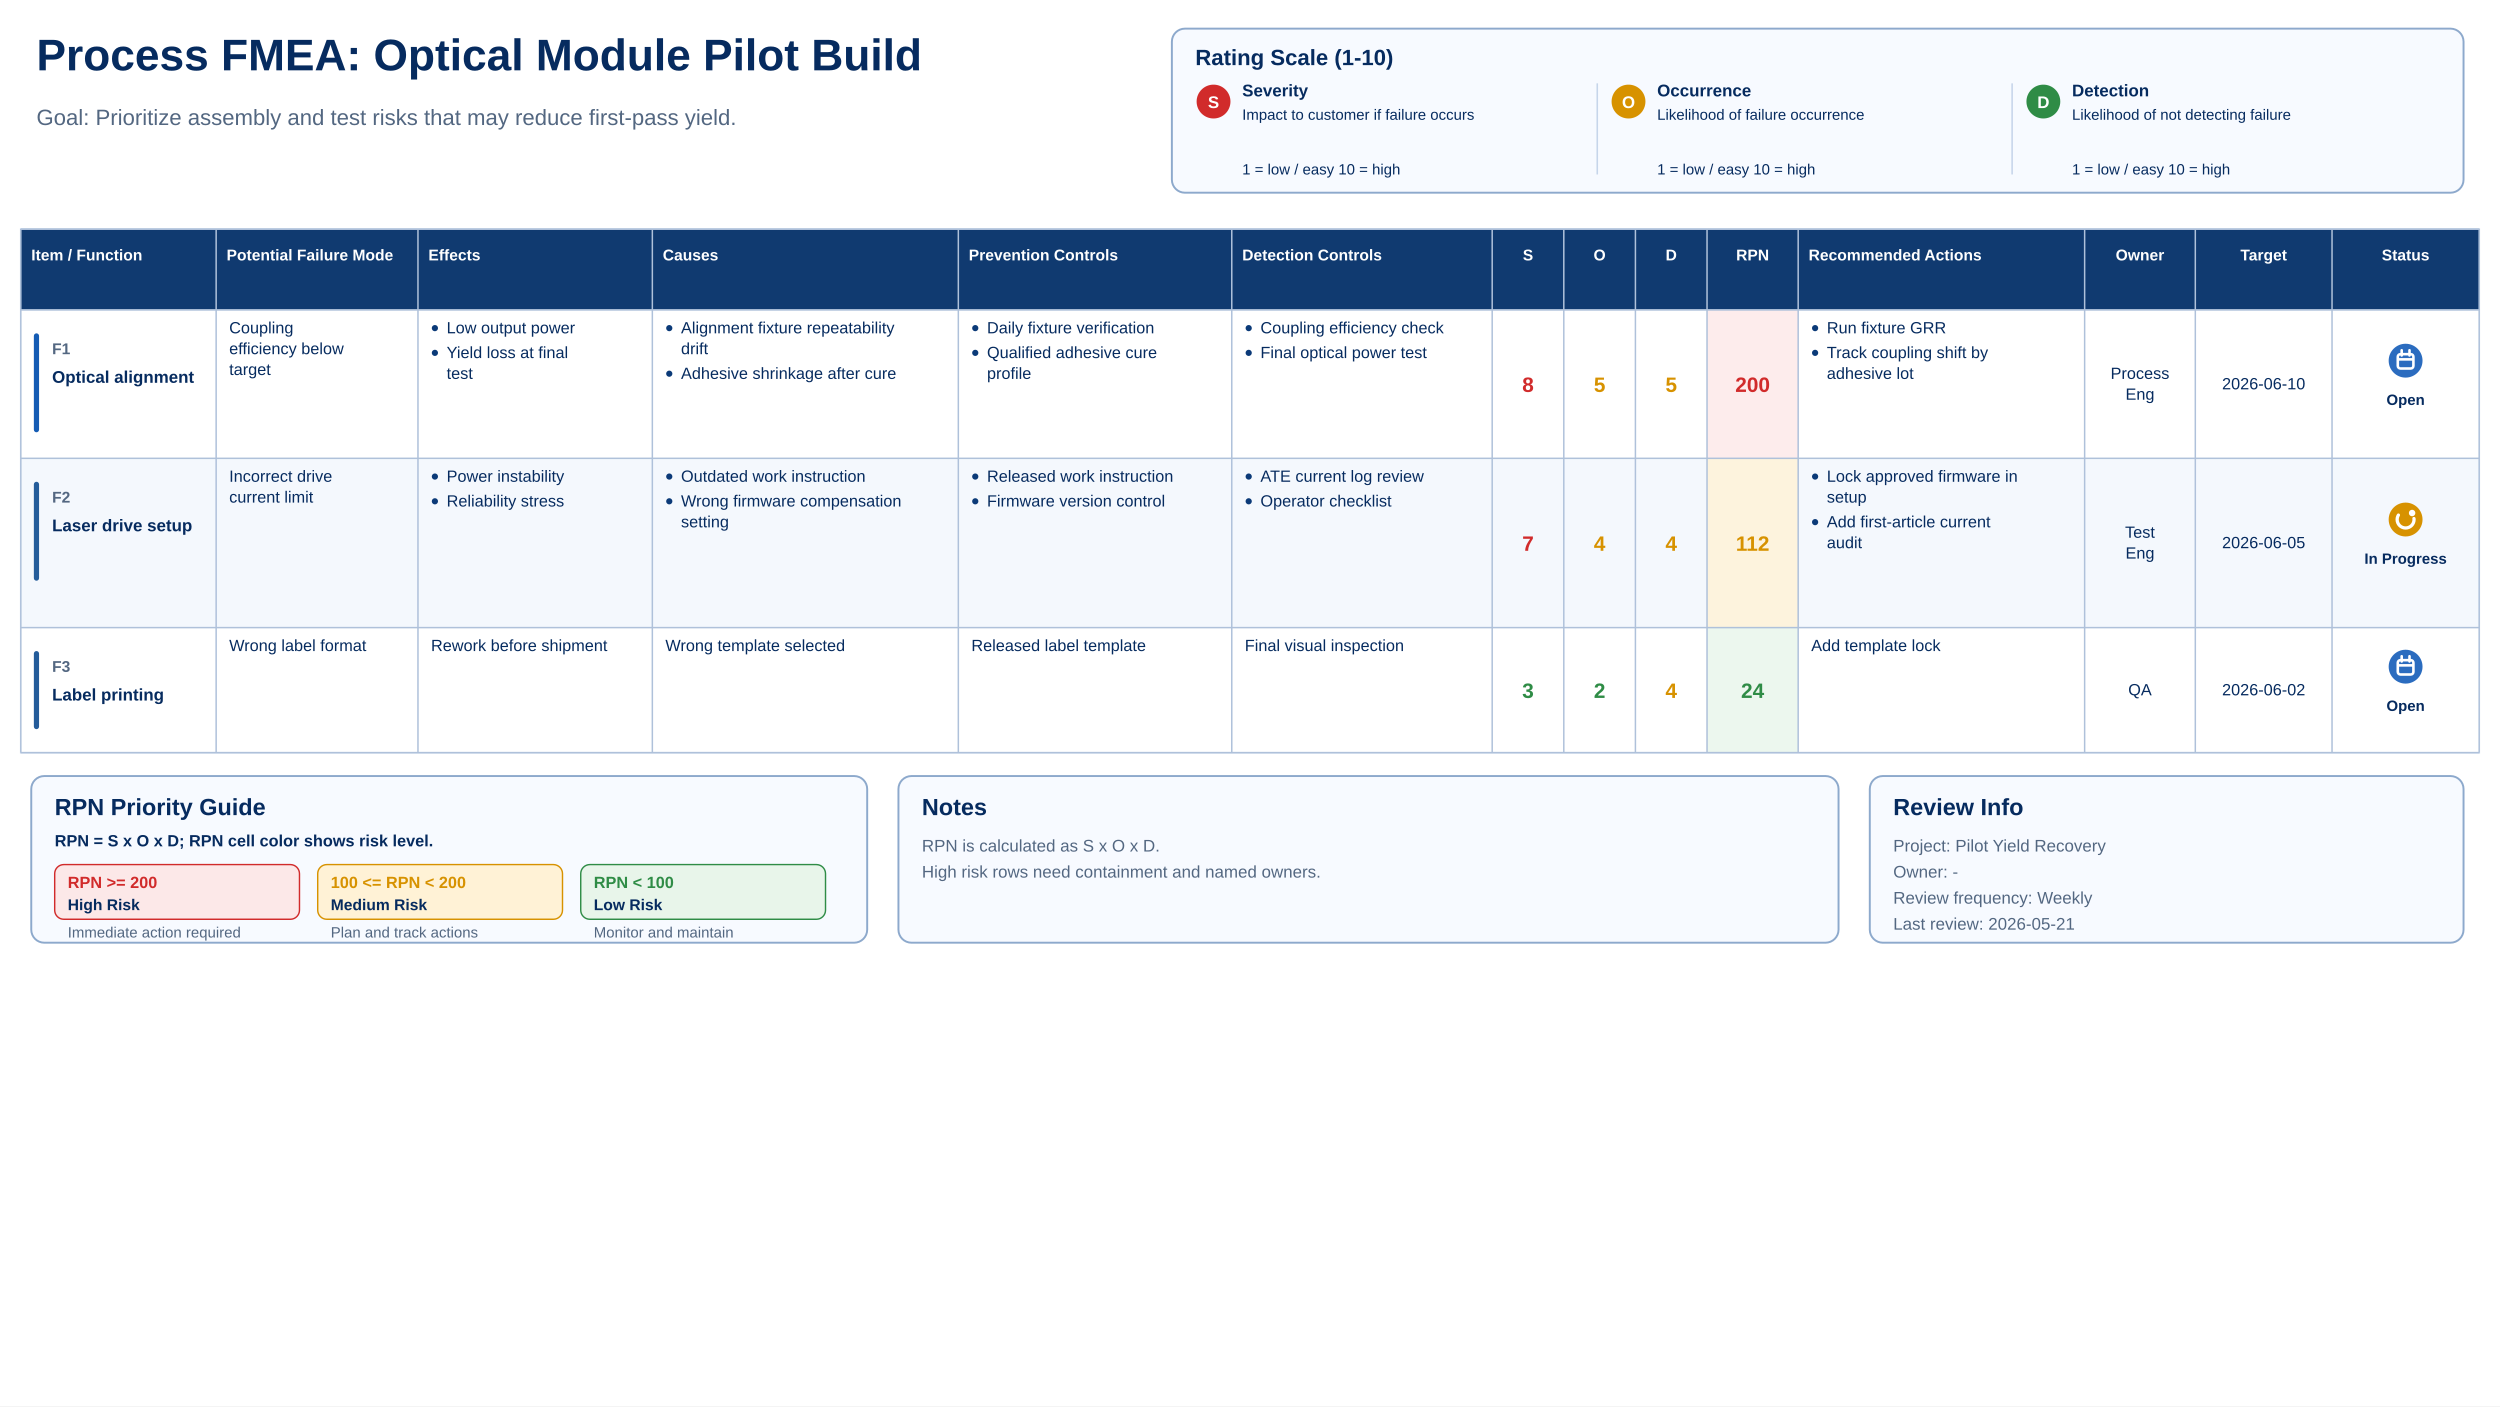
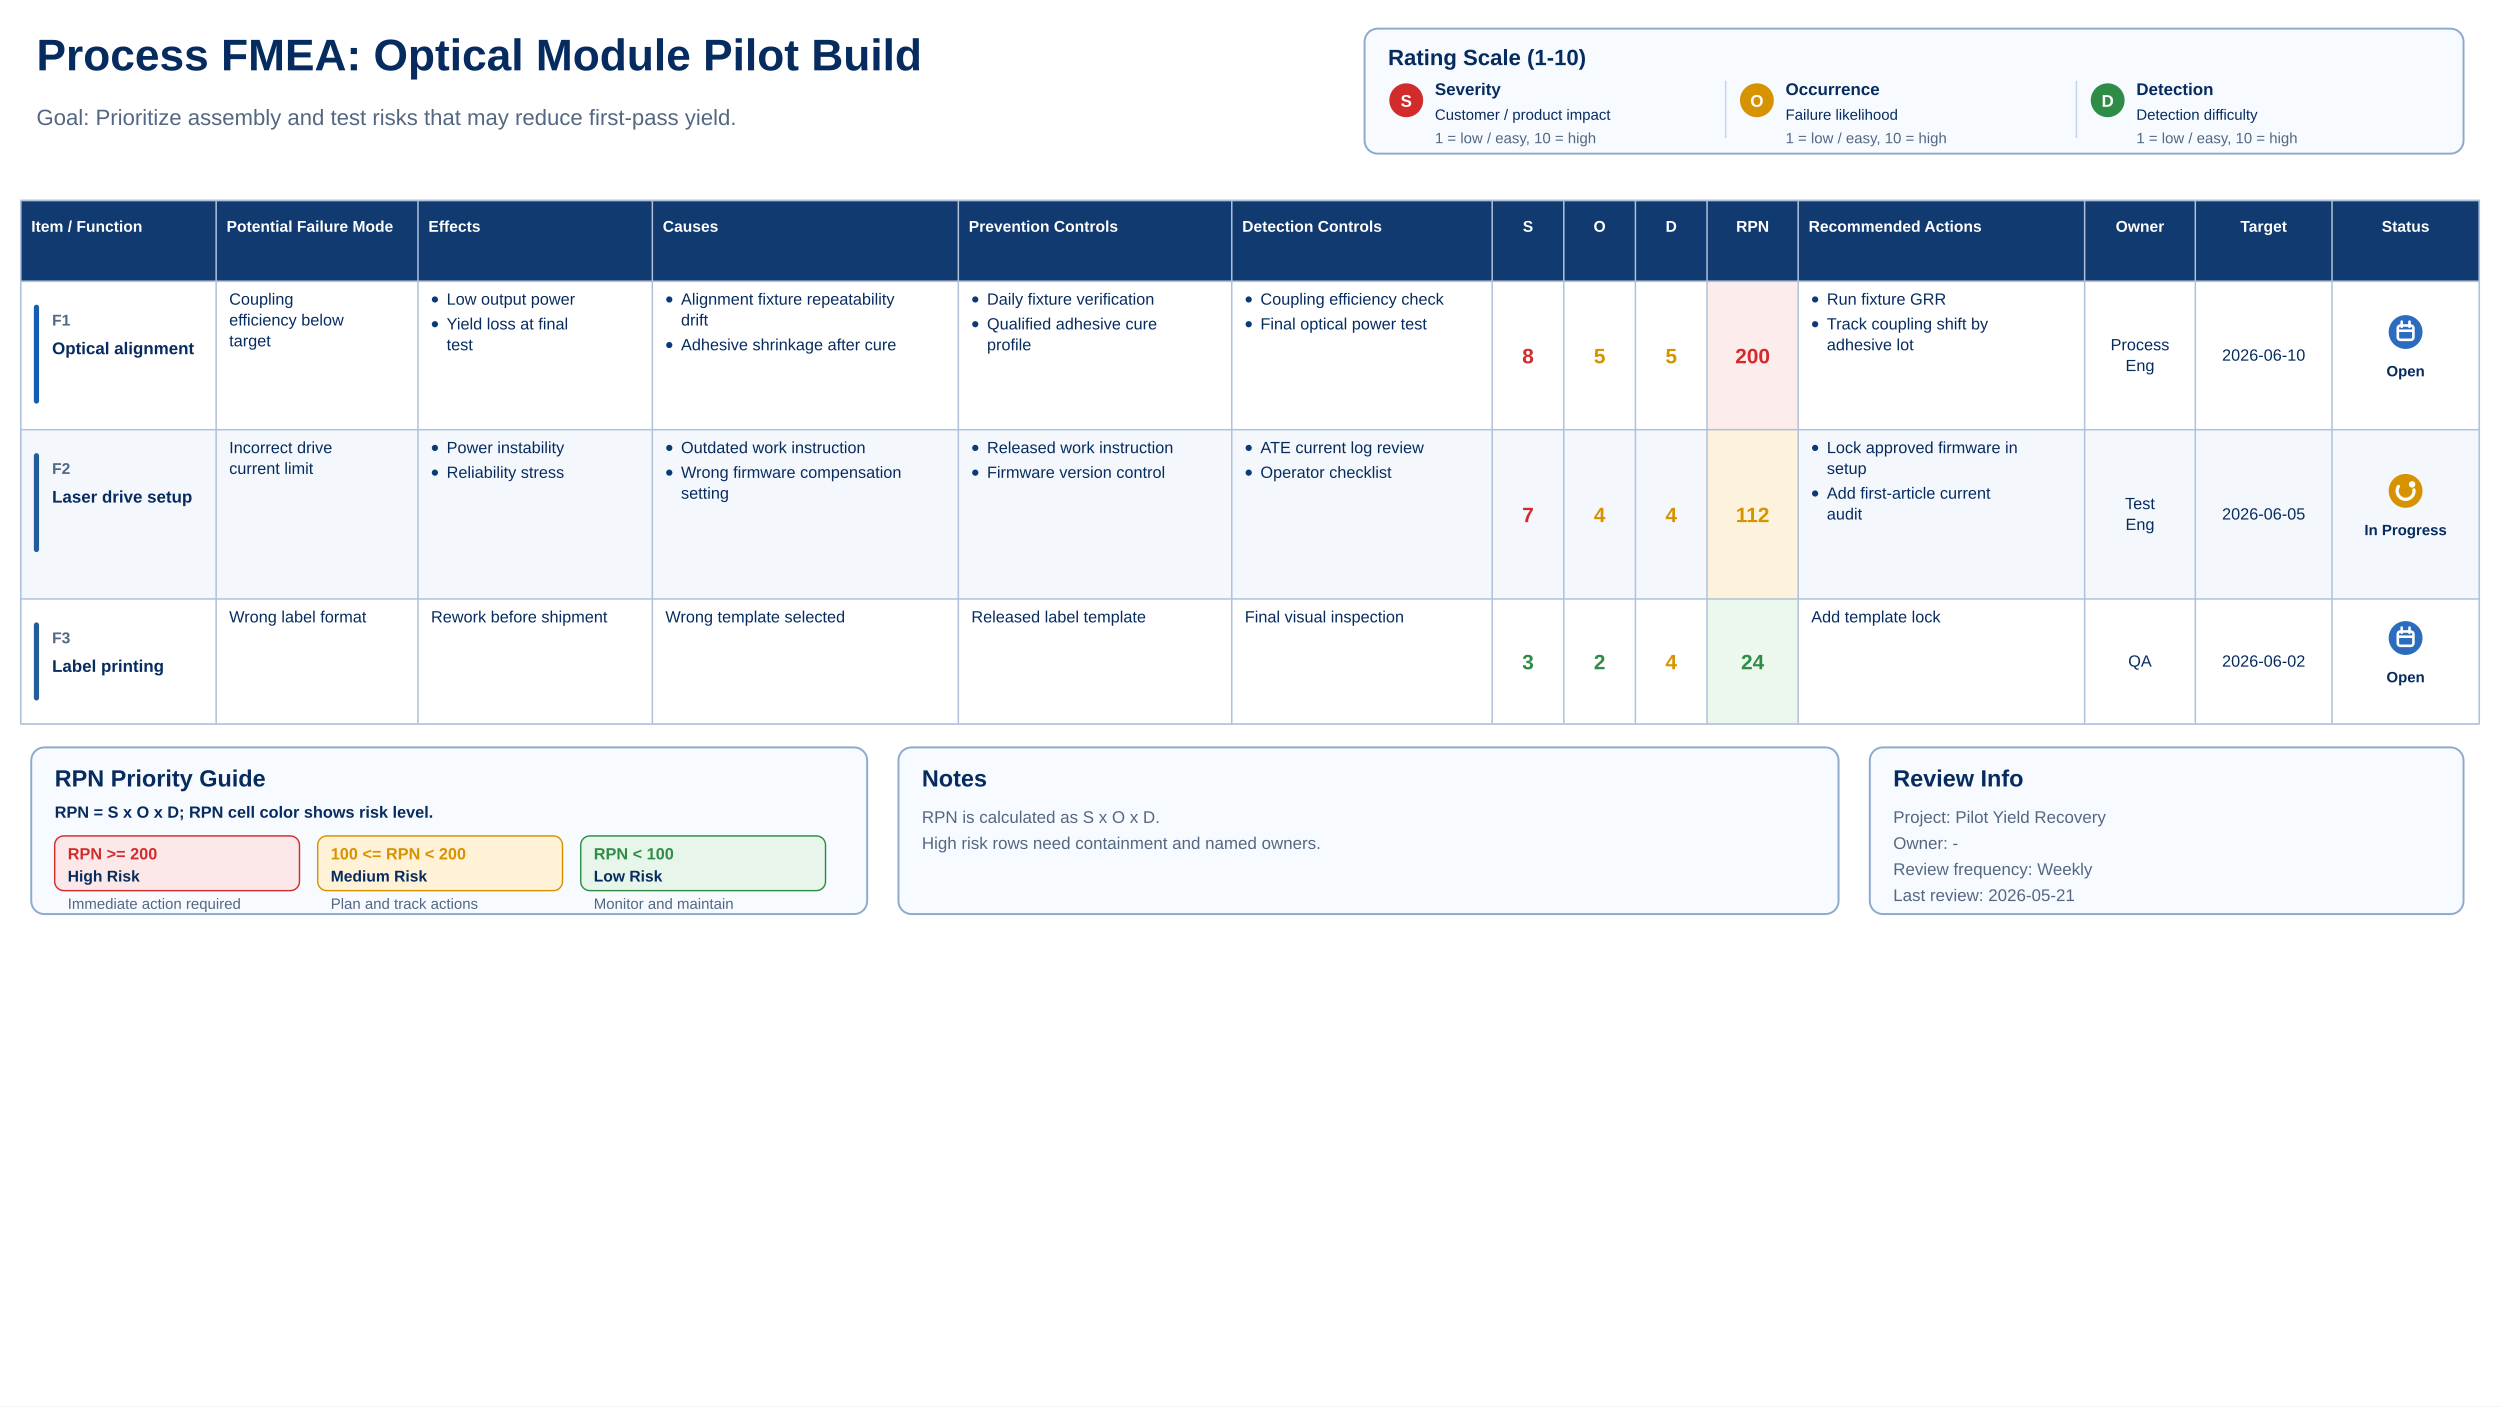
<svg xmlns="http://www.w3.org/2000/svg" width="1920" height="1080" viewBox="0 0 1920 1080" role="img" aria-label="FMEA table diagram">
  <rect width="1920" height="1080" fill="#FFFFFF" />
  <g id="fmea-table" font-family="Arial" fill="#062B5F">
    <text x="28" y="54" font-size="34" font-weight="700">Process FMEA: Optical Module Pilot Build</text>
    <text x="28" y="96" font-size="17" fill="#536781">Goal: Prioritize assembly and test risks that may reduce first-pass yield.</text>
    <g id="fmea-rating-scale" class="fmea-panel">
-       <rect x="900" y="22" width="992" height="126" rx="10" fill="#F7FAFF" stroke="#8DA9CC" stroke-width="1.5" />
-       <text x="918" y="50" font-size="17" font-weight="700">Rating Scale (1-10)</text>
-       <circle cx="932.0" cy="78" r="13" fill="#D12B2B" />
-       <text x="932.0" y="83" font-size="13" font-weight="700" text-anchor="middle" fill="#FFFFFF">S</text>
-       <text x="954.0" y="74" font-size="13" font-weight="700">Severity</text>
-       <text x="954.0" y="92.0" font-size="11.5" font-weight="400" fill="#062B5F" text-anchor="start">Impact to customer if failure occurs</text>
-       <text x="954.0" y="134" font-size="11.5" fill="#062B5F">1 = low / easy    10 = high</text>
-       <line x1="1226.7" y1="64" x2="1226.7" y2="134" stroke="#C6D5EA" stroke-width="1.2" />
-       <circle cx="1250.7" cy="78" r="13" fill="#D79200" />
-       <text x="1250.7" y="83" font-size="13" font-weight="700" text-anchor="middle" fill="#FFFFFF">O</text>
-       <text x="1272.7" y="74" font-size="13" font-weight="700">Occurrence</text>
-       <text x="1272.7" y="92.0" font-size="11.5" font-weight="400" fill="#062B5F" text-anchor="start">Likelihood of failure occurrence</text>
-       <text x="1272.7" y="134" font-size="11.5" fill="#062B5F">1 = low / easy    10 = high</text>
-       <line x1="1545.3" y1="64" x2="1545.3" y2="134" stroke="#C6D5EA" stroke-width="1.2" />
-       <circle cx="1569.3" cy="78" r="13" fill="#2F8C46" />
-       <text x="1569.3" y="83" font-size="13" font-weight="700" text-anchor="middle" fill="#FFFFFF">D</text>
-       <text x="1591.3" y="74" font-size="13" font-weight="700">Detection</text>
-       <text x="1591.3" y="92.0" font-size="11.5" font-weight="400" fill="#062B5F" text-anchor="start">Likelihood of not detecting failure</text>
-       <text x="1591.3" y="134" font-size="11.5" fill="#062B5F">1 = low / easy    10 = high</text>
+       <rect x="1048" y="22" width="844" height="96" rx="10" fill="#F7FAFF" stroke="#8DA9CC" stroke-width="1.5" />
+       <text x="1066" y="50" font-size="17" font-weight="700">Rating Scale (1-10)</text>
+       <circle cx="1080.0" cy="77" r="13" fill="#D12B2B" />
+       <text x="1080.0" y="82" font-size="13" font-weight="700" text-anchor="middle" fill="#FFFFFF">S</text>
+       <text x="1102.0" y="73" font-size="13" font-weight="700">Severity</text>
+       <text x="1102.0" y="92" font-size="11.5" fill="#062B5F">Customer / product impact</text>
+       <text x="1102.0" y="110" font-size="11.5" fill="#536781">1 = low / easy, 10 = high</text>
+       <line x1="1325.3" y1="62" x2="1325.3" y2="106" stroke="#C6D5EA" stroke-width="1.2" />
+       <circle cx="1349.3" cy="77" r="13" fill="#D79200" />
+       <text x="1349.3" y="82" font-size="13" font-weight="700" text-anchor="middle" fill="#FFFFFF">O</text>
+       <text x="1371.3" y="73" font-size="13" font-weight="700">Occurrence</text>
+       <text x="1371.3" y="92" font-size="11.5" fill="#062B5F">Failure likelihood</text>
+       <text x="1371.3" y="110" font-size="11.5" fill="#536781">1 = low / easy, 10 = high</text>
+       <line x1="1594.7" y1="62" x2="1594.7" y2="106" stroke="#C6D5EA" stroke-width="1.2" />
+       <circle cx="1618.7" cy="77" r="13" fill="#2F8C46" />
+       <text x="1618.7" y="82" font-size="13" font-weight="700" text-anchor="middle" fill="#FFFFFF">D</text>
+       <text x="1640.7" y="73" font-size="13" font-weight="700">Detection</text>
+       <text x="1640.7" y="92" font-size="11.5" fill="#062B5F">Detection difficulty</text>
+       <text x="1640.7" y="110" font-size="11.5" fill="#536781">1 = low / easy, 10 = high</text>
    </g>
    <g id="fmea-main-table" class="fmea-main-table">
-       <rect x="16" y="176" width="1888" height="402" fill="#FFFFFF" stroke="#C6D5EA" stroke-width="1.4" />
-       <rect x="16" y="176" width="1888" height="62" fill="#103A70" />
-       <text x="24.0" y="200.0" font-size="12" font-weight="700" fill="#FFFFFF" text-anchor="start">Item / Function</text>
-       <text x="174.0" y="200.0" font-size="12" font-weight="700" fill="#FFFFFF" text-anchor="start">Potential Failure Mode</text>
-       <text x="329.0" y="200.0" font-size="12" font-weight="700" fill="#FFFFFF" text-anchor="start">Effects</text>
-       <text x="509.0" y="200.0" font-size="12" font-weight="700" fill="#FFFFFF" text-anchor="start">Causes</text>
-       <text x="744.0" y="200.0" font-size="12" font-weight="700" fill="#FFFFFF" text-anchor="start">Prevention Controls</text>
-       <text x="954.0" y="200.0" font-size="12" font-weight="700" fill="#FFFFFF" text-anchor="start">Detection Controls</text>
-       <text x="1173.5" y="200.0" font-size="12" font-weight="700" fill="#FFFFFF" text-anchor="middle">S</text>
-       <text x="1228.5" y="200.0" font-size="12" font-weight="700" fill="#FFFFFF" text-anchor="middle">O</text>
-       <text x="1283.5" y="200.0" font-size="12" font-weight="700" fill="#FFFFFF" text-anchor="middle">D</text>
-       <text x="1346.0" y="200.0" font-size="12" font-weight="700" fill="#FFFFFF" text-anchor="middle">RPN</text>
-       <text x="1389.0" y="200.0" font-size="12" font-weight="700" fill="#FFFFFF" text-anchor="start">Recommended Actions</text>
-       <text x="1643.5" y="200.0" font-size="12" font-weight="700" fill="#FFFFFF" text-anchor="middle">Owner</text>
-       <text x="1738.5" y="200.0" font-size="12" font-weight="700" fill="#FFFFFF" text-anchor="middle">Target</text>
-       <text x="1847.5" y="200.0" font-size="12" font-weight="700" fill="#FFFFFF" text-anchor="middle">Status</text>
-       <rect x="16" y="238" width="1888" height="114" fill="#FFFFFF" />
-       <rect x="26" y="256" width="4" height="76" rx="2" fill="#155CB4" />
-       <text x="40" y="272" font-size="12" fill="#536781" font-weight="700">F1</text>
-       <text x="40" y="294" font-size="13" fill="#062B5F" font-weight="700">Optical alignment</text>
-       <text x="176.0" y="256.0" font-size="12.5" fill="#062B5F">Coupling</text>
-       <text x="176.0" y="272.0" font-size="12.5" fill="#062B5F">efficiency below</text>
-       <text x="176.0" y="288.0" font-size="12.5" fill="#062B5F">target</text>
-       <circle cx="334" cy="252" r="2.4" fill="#0B3A78" />
-       <text x="343.0" y="256.0" font-size="12.5" fill="#062B5F">Low output power</text>
-       <circle cx="334" cy="271" r="2.4" fill="#0B3A78" />
-       <text x="343.0" y="275.0" font-size="12.5" fill="#062B5F">Yield loss at final</text>
-       <text x="343.0" y="291.0" font-size="12.5" fill="#062B5F">test</text>
-       <circle cx="514" cy="252" r="2.4" fill="#0B3A78" />
-       <text x="523.0" y="256.0" font-size="12.5" fill="#062B5F">Alignment fixture repeatability</text>
-       <text x="523.0" y="272.0" font-size="12.5" fill="#062B5F">drift</text>
-       <circle cx="514" cy="287" r="2.4" fill="#0B3A78" />
-       <text x="523.0" y="291.0" font-size="12.5" fill="#062B5F">Adhesive shrinkage after cure</text>
-       <circle cx="749" cy="252" r="2.4" fill="#0B3A78" />
-       <text x="758.0" y="256.0" font-size="12.5" fill="#062B5F">Daily fixture verification</text>
-       <circle cx="749" cy="271" r="2.4" fill="#0B3A78" />
-       <text x="758.0" y="275.0" font-size="12.5" fill="#062B5F">Qualified adhesive cure</text>
-       <text x="758.0" y="291.0" font-size="12.5" fill="#062B5F">profile</text>
-       <circle cx="959" cy="252" r="2.4" fill="#0B3A78" />
-       <text x="968.0" y="256.0" font-size="12.5" fill="#062B5F">Coupling efficiency check</text>
-       <circle cx="959" cy="271" r="2.4" fill="#0B3A78" />
-       <text x="968.0" y="275.0" font-size="12.5" fill="#062B5F">Final optical power test</text>
-       <text class="fmea-score-cell" data-score="8" x="1173.5" y="301.0" font-size="16" font-weight="700" text-anchor="middle" fill="#D12B2B">8</text>
-       <text class="fmea-score-cell" data-score="5" x="1228.5" y="301.0" font-size="16" font-weight="700" text-anchor="middle" fill="#D79200">5</text>
-       <text class="fmea-score-cell" data-score="5" x="1283.5" y="301.0" font-size="16" font-weight="700" text-anchor="middle" fill="#D79200">5</text>
-       <rect class="fmea-risk-cell" data-risk-level="high" data-rpn="200" x="1311" y="238" width="70" height="114" fill="#FCE8E8" opacity="0.82" />
-       <text x="1346.0" y="301.0" font-size="16" font-weight="700" text-anchor="middle" fill="#D12B2B">200</text>
-       <circle cx="1394" cy="252" r="2.4" fill="#0B3A78" />
-       <text x="1403.0" y="256.0" font-size="12.5" fill="#062B5F">Run fixture GRR</text>
-       <circle cx="1394" cy="271" r="2.4" fill="#0B3A78" />
-       <text x="1403.0" y="275.0" font-size="12.5" fill="#062B5F">Track coupling shift by</text>
-       <text x="1403.0" y="291.0" font-size="12.5" fill="#062B5F">adhesive lot</text>
-       <text x="1643.5" y="291.0" font-size="12.5" font-weight="500" fill="#062B5F" text-anchor="middle">Process</text>
-       <text x="1643.5" y="307.0" font-size="12.5" font-weight="500" fill="#062B5F" text-anchor="middle">Eng</text>
-       <text x="1738.5" y="299.0" font-size="12.5" font-weight="500" fill="#062B5F" text-anchor="middle">2026-06-10</text>
+       <rect x="16" y="154" width="1888" height="402" fill="#FFFFFF" stroke="#C6D5EA" stroke-width="1.4" />
+       <rect x="16" y="154" width="1888" height="62" fill="#103A70" />
+       <text x="24.0" y="178.0" font-size="12" font-weight="700" fill="#FFFFFF" text-anchor="start">Item / Function</text>
+       <text x="174.0" y="178.0" font-size="12" font-weight="700" fill="#FFFFFF" text-anchor="start">Potential Failure Mode</text>
+       <text x="329.0" y="178.0" font-size="12" font-weight="700" fill="#FFFFFF" text-anchor="start">Effects</text>
+       <text x="509.0" y="178.0" font-size="12" font-weight="700" fill="#FFFFFF" text-anchor="start">Causes</text>
+       <text x="744.0" y="178.0" font-size="12" font-weight="700" fill="#FFFFFF" text-anchor="start">Prevention Controls</text>
+       <text x="954.0" y="178.0" font-size="12" font-weight="700" fill="#FFFFFF" text-anchor="start">Detection Controls</text>
+       <text x="1173.5" y="178.0" font-size="12" font-weight="700" fill="#FFFFFF" text-anchor="middle">S</text>
+       <text x="1228.5" y="178.0" font-size="12" font-weight="700" fill="#FFFFFF" text-anchor="middle">O</text>
+       <text x="1283.5" y="178.0" font-size="12" font-weight="700" fill="#FFFFFF" text-anchor="middle">D</text>
+       <text x="1346.0" y="178.0" font-size="12" font-weight="700" fill="#FFFFFF" text-anchor="middle">RPN</text>
+       <text x="1389.0" y="178.0" font-size="12" font-weight="700" fill="#FFFFFF" text-anchor="start">Recommended Actions</text>
+       <text x="1643.5" y="178.0" font-size="12" font-weight="700" fill="#FFFFFF" text-anchor="middle">Owner</text>
+       <text x="1738.5" y="178.0" font-size="12" font-weight="700" fill="#FFFFFF" text-anchor="middle">Target</text>
+       <text x="1847.5" y="178.0" font-size="12" font-weight="700" fill="#FFFFFF" text-anchor="middle">Status</text>
+       <rect x="16" y="216" width="1888" height="114" fill="#FFFFFF" />
+       <rect x="26" y="234" width="4" height="76" rx="2" fill="#155CB4" />
+       <text x="40" y="250" font-size="12" fill="#536781" font-weight="700">F1</text>
+       <text x="40" y="272" font-size="13" fill="#062B5F" font-weight="700">Optical alignment</text>
+       <text x="176.0" y="234.0" font-size="12.5" fill="#062B5F">Coupling</text>
+       <text x="176.0" y="250.0" font-size="12.5" fill="#062B5F">efficiency below</text>
+       <text x="176.0" y="266.0" font-size="12.5" fill="#062B5F">target</text>
+       <circle cx="334" cy="230" r="2.4" fill="#0B3A78" />
+       <text x="343.0" y="234.0" font-size="12.5" fill="#062B5F">Low output power</text>
+       <circle cx="334" cy="249" r="2.4" fill="#0B3A78" />
+       <text x="343.0" y="253.0" font-size="12.5" fill="#062B5F">Yield loss at final</text>
+       <text x="343.0" y="269.0" font-size="12.5" fill="#062B5F">test</text>
+       <circle cx="514" cy="230" r="2.4" fill="#0B3A78" />
+       <text x="523.0" y="234.0" font-size="12.5" fill="#062B5F">Alignment fixture repeatability</text>
+       <text x="523.0" y="250.0" font-size="12.5" fill="#062B5F">drift</text>
+       <circle cx="514" cy="265" r="2.4" fill="#0B3A78" />
+       <text x="523.0" y="269.0" font-size="12.5" fill="#062B5F">Adhesive shrinkage after cure</text>
+       <circle cx="749" cy="230" r="2.4" fill="#0B3A78" />
+       <text x="758.0" y="234.0" font-size="12.5" fill="#062B5F">Daily fixture verification</text>
+       <circle cx="749" cy="249" r="2.4" fill="#0B3A78" />
+       <text x="758.0" y="253.0" font-size="12.5" fill="#062B5F">Qualified adhesive cure</text>
+       <text x="758.0" y="269.0" font-size="12.5" fill="#062B5F">profile</text>
+       <circle cx="959" cy="230" r="2.4" fill="#0B3A78" />
+       <text x="968.0" y="234.0" font-size="12.5" fill="#062B5F">Coupling efficiency check</text>
+       <circle cx="959" cy="249" r="2.4" fill="#0B3A78" />
+       <text x="968.0" y="253.0" font-size="12.5" fill="#062B5F">Final optical power test</text>
+       <text class="fmea-score-cell" data-score="8" x="1173.5" y="279.0" font-size="16" font-weight="700" text-anchor="middle" fill="#D12B2B">8</text>
+       <text class="fmea-score-cell" data-score="5" x="1228.5" y="279.0" font-size="16" font-weight="700" text-anchor="middle" fill="#D79200">5</text>
+       <text class="fmea-score-cell" data-score="5" x="1283.5" y="279.0" font-size="16" font-weight="700" text-anchor="middle" fill="#D79200">5</text>
+       <rect class="fmea-risk-cell" data-risk-level="high" data-rpn="200" x="1311" y="216" width="70" height="114" fill="#FCE8E8" opacity="0.82" />
+       <text x="1346.0" y="279.0" font-size="16" font-weight="700" text-anchor="middle" fill="#D12B2B">200</text>
+       <circle cx="1394" cy="230" r="2.4" fill="#0B3A78" />
+       <text x="1403.0" y="234.0" font-size="12.5" fill="#062B5F">Run fixture GRR</text>
+       <circle cx="1394" cy="249" r="2.4" fill="#0B3A78" />
+       <text x="1403.0" y="253.0" font-size="12.5" fill="#062B5F">Track coupling shift by</text>
+       <text x="1403.0" y="269.0" font-size="12.5" fill="#062B5F">adhesive lot</text>
+       <text x="1643.5" y="269.0" font-size="12.5" font-weight="500" fill="#062B5F" text-anchor="middle">Process</text>
+       <text x="1643.5" y="285.0" font-size="12.5" font-weight="500" fill="#062B5F" text-anchor="middle">Eng</text>
+       <text x="1738.5" y="277.0" font-size="12.5" font-weight="500" fill="#062B5F" text-anchor="middle">2026-06-10</text>
      <g class="fmea-status-badge" data-status="Open">
-         <circle cx="1847.5" cy="277.0" r="13" fill="#2B6CBF" />
-         <rect x="1841.5" y="272.0" width="12" height="11" rx="2" fill="none" stroke="#FFFFFF" stroke-width="2" />
-         <line x1="1841.5" y1="276.0" x2="1853.5" y2="276.0" stroke="#FFFFFF" stroke-width="2" />
-         <line x1="1844.5" y1="269.0" x2="1844.5" y2="273.0" stroke="#FFFFFF" stroke-width="2" stroke-linecap="round" />
-         <line x1="1850.5" y1="269.0" x2="1850.5" y2="273.0" stroke="#FFFFFF" stroke-width="2" stroke-linecap="round" />
-         <text x="1847.5" y="311.0" font-size="11.5" font-weight="700" fill="#062B5F" text-anchor="middle">Open</text>
+         <circle cx="1847.5" cy="255.0" r="13" fill="#2B6CBF" />
+         <rect x="1841.5" y="250.0" width="12" height="11" rx="2" fill="none" stroke="#FFFFFF" stroke-width="2" />
+         <line x1="1841.5" y1="254.0" x2="1853.5" y2="254.0" stroke="#FFFFFF" stroke-width="2" />
+         <line x1="1844.5" y1="247.0" x2="1844.5" y2="251.0" stroke="#FFFFFF" stroke-width="2" stroke-linecap="round" />
+         <line x1="1850.5" y1="247.0" x2="1850.5" y2="251.0" stroke="#FFFFFF" stroke-width="2" stroke-linecap="round" />
+         <text x="1847.5" y="289.0" font-size="11.5" font-weight="700" fill="#062B5F" text-anchor="middle">Open</text>
      </g>
-       <rect x="16" y="352" width="1888" height="130" fill="#F4F8FD" />
-       <rect x="26" y="370" width="4" height="76" rx="2" fill="#245C9A" />
-       <text x="40" y="386" font-size="12" fill="#536781" font-weight="700">F2</text>
-       <text x="40" y="408" font-size="13" fill="#062B5F" font-weight="700">Laser drive setup</text>
-       <text x="176.0" y="370.0" font-size="12.5" fill="#062B5F">Incorrect drive</text>
-       <text x="176.0" y="386.0" font-size="12.5" fill="#062B5F">current limit</text>
-       <circle cx="334" cy="366" r="2.4" fill="#0B3A78" />
-       <text x="343.0" y="370.0" font-size="12.5" fill="#062B5F">Power instability</text>
-       <circle cx="334" cy="385" r="2.4" fill="#0B3A78" />
-       <text x="343.0" y="389.0" font-size="12.5" fill="#062B5F">Reliability stress</text>
-       <circle cx="514" cy="366" r="2.4" fill="#0B3A78" />
-       <text x="523.0" y="370.0" font-size="12.5" fill="#062B5F">Outdated work instruction</text>
-       <circle cx="514" cy="385" r="2.4" fill="#0B3A78" />
-       <text x="523.0" y="389.0" font-size="12.5" fill="#062B5F">Wrong firmware compensation</text>
-       <text x="523.0" y="405.0" font-size="12.5" fill="#062B5F">setting</text>
-       <circle cx="749" cy="366" r="2.4" fill="#0B3A78" />
-       <text x="758.0" y="370.0" font-size="12.5" fill="#062B5F">Released work instruction</text>
-       <circle cx="749" cy="385" r="2.4" fill="#0B3A78" />
-       <text x="758.0" y="389.0" font-size="12.5" fill="#062B5F">Firmware version control</text>
-       <circle cx="959" cy="366" r="2.4" fill="#0B3A78" />
-       <text x="968.0" y="370.0" font-size="12.5" fill="#062B5F">ATE current log review</text>
-       <circle cx="959" cy="385" r="2.4" fill="#0B3A78" />
-       <text x="968.0" y="389.0" font-size="12.5" fill="#062B5F">Operator checklist</text>
-       <text class="fmea-score-cell" data-score="7" x="1173.5" y="423.0" font-size="16" font-weight="700" text-anchor="middle" fill="#D12B2B">7</text>
-       <text class="fmea-score-cell" data-score="4" x="1228.5" y="423.0" font-size="16" font-weight="700" text-anchor="middle" fill="#D79200">4</text>
-       <text class="fmea-score-cell" data-score="4" x="1283.5" y="423.0" font-size="16" font-weight="700" text-anchor="middle" fill="#D79200">4</text>
-       <rect class="fmea-risk-cell" data-risk-level="medium" data-rpn="112" x="1311" y="352" width="70" height="130" fill="#FFF2D6" opacity="0.82" />
-       <text x="1346.0" y="423.0" font-size="16" font-weight="700" text-anchor="middle" fill="#D79200">112</text>
-       <circle cx="1394" cy="366" r="2.4" fill="#0B3A78" />
-       <text x="1403.0" y="370.0" font-size="12.5" fill="#062B5F">Lock approved firmware in</text>
-       <text x="1403.0" y="386.0" font-size="12.5" fill="#062B5F">setup</text>
-       <circle cx="1394" cy="401" r="2.4" fill="#0B3A78" />
-       <text x="1403.0" y="405.0" font-size="12.5" fill="#062B5F">Add first-article current</text>
-       <text x="1403.0" y="421.0" font-size="12.5" fill="#062B5F">audit</text>
-       <text x="1643.5" y="413.0" font-size="12.5" font-weight="500" fill="#062B5F" text-anchor="middle">Test</text>
-       <text x="1643.5" y="429.0" font-size="12.5" font-weight="500" fill="#062B5F" text-anchor="middle">Eng</text>
-       <text x="1738.5" y="421.0" font-size="12.5" font-weight="500" fill="#062B5F" text-anchor="middle">2026-06-05</text>
+       <rect x="16" y="330" width="1888" height="130" fill="#F4F8FD" />
+       <rect x="26" y="348" width="4" height="76" rx="2" fill="#245C9A" />
+       <text x="40" y="364" font-size="12" fill="#536781" font-weight="700">F2</text>
+       <text x="40" y="386" font-size="13" fill="#062B5F" font-weight="700">Laser drive setup</text>
+       <text x="176.0" y="348.0" font-size="12.5" fill="#062B5F">Incorrect drive</text>
+       <text x="176.0" y="364.0" font-size="12.5" fill="#062B5F">current limit</text>
+       <circle cx="334" cy="344" r="2.4" fill="#0B3A78" />
+       <text x="343.0" y="348.0" font-size="12.5" fill="#062B5F">Power instability</text>
+       <circle cx="334" cy="363" r="2.4" fill="#0B3A78" />
+       <text x="343.0" y="367.0" font-size="12.5" fill="#062B5F">Reliability stress</text>
+       <circle cx="514" cy="344" r="2.4" fill="#0B3A78" />
+       <text x="523.0" y="348.0" font-size="12.5" fill="#062B5F">Outdated work instruction</text>
+       <circle cx="514" cy="363" r="2.4" fill="#0B3A78" />
+       <text x="523.0" y="367.0" font-size="12.5" fill="#062B5F">Wrong firmware compensation</text>
+       <text x="523.0" y="383.0" font-size="12.5" fill="#062B5F">setting</text>
+       <circle cx="749" cy="344" r="2.4" fill="#0B3A78" />
+       <text x="758.0" y="348.0" font-size="12.5" fill="#062B5F">Released work instruction</text>
+       <circle cx="749" cy="363" r="2.4" fill="#0B3A78" />
+       <text x="758.0" y="367.0" font-size="12.5" fill="#062B5F">Firmware version control</text>
+       <circle cx="959" cy="344" r="2.4" fill="#0B3A78" />
+       <text x="968.0" y="348.0" font-size="12.5" fill="#062B5F">ATE current log review</text>
+       <circle cx="959" cy="363" r="2.4" fill="#0B3A78" />
+       <text x="968.0" y="367.0" font-size="12.5" fill="#062B5F">Operator checklist</text>
+       <text class="fmea-score-cell" data-score="7" x="1173.5" y="401.0" font-size="16" font-weight="700" text-anchor="middle" fill="#D12B2B">7</text>
+       <text class="fmea-score-cell" data-score="4" x="1228.5" y="401.0" font-size="16" font-weight="700" text-anchor="middle" fill="#D79200">4</text>
+       <text class="fmea-score-cell" data-score="4" x="1283.5" y="401.0" font-size="16" font-weight="700" text-anchor="middle" fill="#D79200">4</text>
+       <rect class="fmea-risk-cell" data-risk-level="medium" data-rpn="112" x="1311" y="330" width="70" height="130" fill="#FFF2D6" opacity="0.82" />
+       <text x="1346.0" y="401.0" font-size="16" font-weight="700" text-anchor="middle" fill="#D79200">112</text>
+       <circle cx="1394" cy="344" r="2.4" fill="#0B3A78" />
+       <text x="1403.0" y="348.0" font-size="12.5" fill="#062B5F">Lock approved firmware in</text>
+       <text x="1403.0" y="364.0" font-size="12.5" fill="#062B5F">setup</text>
+       <circle cx="1394" cy="379" r="2.4" fill="#0B3A78" />
+       <text x="1403.0" y="383.0" font-size="12.5" fill="#062B5F">Add first-article current</text>
+       <text x="1403.0" y="399.0" font-size="12.5" fill="#062B5F">audit</text>
+       <text x="1643.5" y="391.0" font-size="12.5" font-weight="500" fill="#062B5F" text-anchor="middle">Test</text>
+       <text x="1643.5" y="407.0" font-size="12.5" font-weight="500" fill="#062B5F" text-anchor="middle">Eng</text>
+       <text x="1738.5" y="399.0" font-size="12.5" font-weight="500" fill="#062B5F" text-anchor="middle">2026-06-05</text>
      <g class="fmea-status-badge" data-status="In Progress">
-         <circle cx="1847.5" cy="399.0" r="13" fill="#D79200" />
-         <circle cx="1847.5" cy="399.0" r="6.5" fill="none" stroke="#FFFFFF" stroke-width="2.5" stroke-dasharray="24 16" stroke-linecap="round" />
-         <circle cx="1852.5" cy="394.0" r="2.5" fill="#FFFFFF" />
-         <text x="1847.5" y="433.0" font-size="11.5" font-weight="700" fill="#062B5F" text-anchor="middle">In Progress</text>
+         <circle cx="1847.5" cy="377.0" r="13" fill="#D79200" />
+         <circle cx="1847.5" cy="377.0" r="6.5" fill="none" stroke="#FFFFFF" stroke-width="2.5" stroke-dasharray="24 16" stroke-linecap="round" />
+         <circle cx="1852.5" cy="372.0" r="2.5" fill="#FFFFFF" />
+         <text x="1847.5" y="411.0" font-size="11.5" font-weight="700" fill="#062B5F" text-anchor="middle">In Progress</text>
      </g>
-       <rect x="16" y="482" width="1888" height="96" fill="#FFFFFF" />
-       <rect x="26" y="500" width="4" height="60" rx="2" fill="#245C9A" />
-       <text x="40" y="516" font-size="12" fill="#536781" font-weight="700">F3</text>
-       <text x="40" y="538" font-size="13" fill="#062B5F" font-weight="700">Label printing</text>
-       <text x="176.0" y="500.0" font-size="12.5" fill="#062B5F">Wrong label format</text>
-       <text x="331.0" y="500.0" font-size="12.5" fill="#062B5F">Rework before shipment</text>
-       <text x="511.0" y="500.0" font-size="12.5" fill="#062B5F">Wrong template selected</text>
-       <text x="746.0" y="500.0" font-size="12.5" fill="#062B5F">Released label template</text>
-       <text x="956.0" y="500.0" font-size="12.5" fill="#062B5F">Final visual inspection</text>
-       <text class="fmea-score-cell" data-score="3" x="1173.5" y="536.0" font-size="16" font-weight="700" text-anchor="middle" fill="#2F8C46">3</text>
-       <text class="fmea-score-cell" data-score="2" x="1228.5" y="536.0" font-size="16" font-weight="700" text-anchor="middle" fill="#2F8C46">2</text>
-       <text class="fmea-score-cell" data-score="4" x="1283.5" y="536.0" font-size="16" font-weight="700" text-anchor="middle" fill="#D79200">4</text>
-       <rect class="fmea-risk-cell" data-risk-level="low" data-rpn="24" x="1311" y="482" width="70" height="96" fill="#E8F5EA" opacity="0.82" />
-       <text x="1346.0" y="536.0" font-size="16" font-weight="700" text-anchor="middle" fill="#2F8C46">24</text>
-       <text x="1391.0" y="500.0" font-size="12.5" fill="#062B5F">Add template lock</text>
-       <text x="1643.5" y="534.0" font-size="12.5" font-weight="500" fill="#062B5F" text-anchor="middle">QA</text>
-       <text x="1738.5" y="534.0" font-size="12.5" font-weight="500" fill="#062B5F" text-anchor="middle">2026-06-02</text>
+       <rect x="16" y="460" width="1888" height="96" fill="#FFFFFF" />
+       <rect x="26" y="478" width="4" height="60" rx="2" fill="#245C9A" />
+       <text x="40" y="494" font-size="12" fill="#536781" font-weight="700">F3</text>
+       <text x="40" y="516" font-size="13" fill="#062B5F" font-weight="700">Label printing</text>
+       <text x="176.0" y="478.0" font-size="12.5" fill="#062B5F">Wrong label format</text>
+       <text x="331.0" y="478.0" font-size="12.5" fill="#062B5F">Rework before shipment</text>
+       <text x="511.0" y="478.0" font-size="12.5" fill="#062B5F">Wrong template selected</text>
+       <text x="746.0" y="478.0" font-size="12.5" fill="#062B5F">Released label template</text>
+       <text x="956.0" y="478.0" font-size="12.5" fill="#062B5F">Final visual inspection</text>
+       <text class="fmea-score-cell" data-score="3" x="1173.5" y="514.0" font-size="16" font-weight="700" text-anchor="middle" fill="#2F8C46">3</text>
+       <text class="fmea-score-cell" data-score="2" x="1228.5" y="514.0" font-size="16" font-weight="700" text-anchor="middle" fill="#2F8C46">2</text>
+       <text class="fmea-score-cell" data-score="4" x="1283.5" y="514.0" font-size="16" font-weight="700" text-anchor="middle" fill="#D79200">4</text>
+       <rect class="fmea-risk-cell" data-risk-level="low" data-rpn="24" x="1311" y="460" width="70" height="96" fill="#E8F5EA" opacity="0.82" />
+       <text x="1346.0" y="514.0" font-size="16" font-weight="700" text-anchor="middle" fill="#2F8C46">24</text>
+       <text x="1391.0" y="478.0" font-size="12.5" fill="#062B5F">Add template lock</text>
+       <text x="1643.5" y="512.0" font-size="12.5" font-weight="500" fill="#062B5F" text-anchor="middle">QA</text>
+       <text x="1738.5" y="512.0" font-size="12.5" font-weight="500" fill="#062B5F" text-anchor="middle">2026-06-02</text>
      <g class="fmea-status-badge" data-status="Open">
-         <circle cx="1847.5" cy="512.0" r="13" fill="#2B6CBF" />
-         <rect x="1841.5" y="507.0" width="12" height="11" rx="2" fill="none" stroke="#FFFFFF" stroke-width="2" />
-         <line x1="1841.5" y1="511.0" x2="1853.5" y2="511.0" stroke="#FFFFFF" stroke-width="2" />
-         <line x1="1844.5" y1="504.0" x2="1844.5" y2="508.0" stroke="#FFFFFF" stroke-width="2" stroke-linecap="round" />
-         <line x1="1850.5" y1="504.0" x2="1850.5" y2="508.0" stroke="#FFFFFF" stroke-width="2" stroke-linecap="round" />
-         <text x="1847.5" y="546.0" font-size="11.5" font-weight="700" fill="#062B5F" text-anchor="middle">Open</text>
+         <circle cx="1847.5" cy="490.0" r="13" fill="#2B6CBF" />
+         <rect x="1841.5" y="485.0" width="12" height="11" rx="2" fill="none" stroke="#FFFFFF" stroke-width="2" />
+         <line x1="1841.5" y1="489.0" x2="1853.5" y2="489.0" stroke="#FFFFFF" stroke-width="2" />
+         <line x1="1844.5" y1="482.0" x2="1844.5" y2="486.0" stroke="#FFFFFF" stroke-width="2" stroke-linecap="round" />
+         <line x1="1850.5" y1="482.0" x2="1850.5" y2="486.0" stroke="#FFFFFF" stroke-width="2" stroke-linecap="round" />
+         <text x="1847.5" y="524.0" font-size="11.5" font-weight="700" fill="#062B5F" text-anchor="middle">Open</text>
      </g>
-       <line class="fmea-grid-line" x1="16" y1="176" x2="16" y2="578" stroke="#AFC1DA" stroke-width="1.15" />
-       <line class="fmea-grid-line" x1="166" y1="176" x2="166" y2="578" stroke="#AFC1DA" stroke-width="1.15" />
-       <line class="fmea-grid-line" x1="321" y1="176" x2="321" y2="578" stroke="#AFC1DA" stroke-width="1.15" />
-       <line class="fmea-grid-line" x1="501" y1="176" x2="501" y2="578" stroke="#AFC1DA" stroke-width="1.15" />
-       <line class="fmea-grid-line" x1="736" y1="176" x2="736" y2="578" stroke="#AFC1DA" stroke-width="1.15" />
-       <line class="fmea-grid-line" x1="946" y1="176" x2="946" y2="578" stroke="#AFC1DA" stroke-width="1.15" />
-       <line class="fmea-grid-line" x1="1146" y1="176" x2="1146" y2="578" stroke="#AFC1DA" stroke-width="1.15" />
-       <line class="fmea-grid-line" x1="1201" y1="176" x2="1201" y2="578" stroke="#AFC1DA" stroke-width="1.15" />
-       <line class="fmea-grid-line" x1="1256" y1="176" x2="1256" y2="578" stroke="#AFC1DA" stroke-width="1.15" />
-       <line class="fmea-grid-line" x1="1311" y1="176" x2="1311" y2="578" stroke="#AFC1DA" stroke-width="1.15" />
-       <line class="fmea-grid-line" x1="1381" y1="176" x2="1381" y2="578" stroke="#AFC1DA" stroke-width="1.15" />
-       <line class="fmea-grid-line" x1="1601" y1="176" x2="1601" y2="578" stroke="#AFC1DA" stroke-width="1.15" />
-       <line class="fmea-grid-line" x1="1686" y1="176" x2="1686" y2="578" stroke="#AFC1DA" stroke-width="1.15" />
-       <line class="fmea-grid-line" x1="1791" y1="176" x2="1791" y2="578" stroke="#AFC1DA" stroke-width="1.15" />
-       <line class="fmea-grid-line" x1="1904" y1="176" x2="1904" y2="578" stroke="#AFC1DA" stroke-width="1.15" />
-       <line class="fmea-grid-line" x1="16" y1="176" x2="1904" y2="176" stroke="#AFC1DA" stroke-width="1.25" />
-       <line class="fmea-grid-line" x1="16" y1="238" x2="1904" y2="238" stroke="#AFC1DA" stroke-width="1.25" />
-       <line class="fmea-grid-line" x1="16" y1="352" x2="1904" y2="352" stroke="#AFC1DA" stroke-width="1.15" />
-       <line class="fmea-grid-line" x1="16" y1="482" x2="1904" y2="482" stroke="#AFC1DA" stroke-width="1.15" />
-       <line class="fmea-grid-line" x1="16" y1="578" x2="1904" y2="578" stroke="#AFC1DA" stroke-width="1.15" />
+       <line class="fmea-grid-line" x1="16" y1="154" x2="16" y2="556" stroke="#AFC1DA" stroke-width="1.15" />
+       <line class="fmea-grid-line" x1="166" y1="154" x2="166" y2="556" stroke="#AFC1DA" stroke-width="1.15" />
+       <line class="fmea-grid-line" x1="321" y1="154" x2="321" y2="556" stroke="#AFC1DA" stroke-width="1.15" />
+       <line class="fmea-grid-line" x1="501" y1="154" x2="501" y2="556" stroke="#AFC1DA" stroke-width="1.15" />
+       <line class="fmea-grid-line" x1="736" y1="154" x2="736" y2="556" stroke="#AFC1DA" stroke-width="1.15" />
+       <line class="fmea-grid-line" x1="946" y1="154" x2="946" y2="556" stroke="#AFC1DA" stroke-width="1.15" />
+       <line class="fmea-grid-line" x1="1146" y1="154" x2="1146" y2="556" stroke="#AFC1DA" stroke-width="1.15" />
+       <line class="fmea-grid-line" x1="1201" y1="154" x2="1201" y2="556" stroke="#AFC1DA" stroke-width="1.15" />
+       <line class="fmea-grid-line" x1="1256" y1="154" x2="1256" y2="556" stroke="#AFC1DA" stroke-width="1.15" />
+       <line class="fmea-grid-line" x1="1311" y1="154" x2="1311" y2="556" stroke="#AFC1DA" stroke-width="1.15" />
+       <line class="fmea-grid-line" x1="1381" y1="154" x2="1381" y2="556" stroke="#AFC1DA" stroke-width="1.15" />
+       <line class="fmea-grid-line" x1="1601" y1="154" x2="1601" y2="556" stroke="#AFC1DA" stroke-width="1.15" />
+       <line class="fmea-grid-line" x1="1686" y1="154" x2="1686" y2="556" stroke="#AFC1DA" stroke-width="1.15" />
+       <line class="fmea-grid-line" x1="1791" y1="154" x2="1791" y2="556" stroke="#AFC1DA" stroke-width="1.15" />
+       <line class="fmea-grid-line" x1="1904" y1="154" x2="1904" y2="556" stroke="#AFC1DA" stroke-width="1.15" />
+       <line class="fmea-grid-line" x1="16" y1="154" x2="1904" y2="154" stroke="#AFC1DA" stroke-width="1.25" />
+       <line class="fmea-grid-line" x1="16" y1="216" x2="1904" y2="216" stroke="#AFC1DA" stroke-width="1.25" />
+       <line class="fmea-grid-line" x1="16" y1="330" x2="1904" y2="330" stroke="#AFC1DA" stroke-width="1.15" />
+       <line class="fmea-grid-line" x1="16" y1="460" x2="1904" y2="460" stroke="#AFC1DA" stroke-width="1.15" />
+       <line class="fmea-grid-line" x1="16" y1="556" x2="1904" y2="556" stroke="#AFC1DA" stroke-width="1.15" />
    </g>
    <g id="fmea-priority-guide" class="fmea-panel">
-       <rect x="24" y="596" width="642" height="128" rx="10" fill="#F7FAFF" stroke="#8DA9CC" stroke-width="1.5" />
-       <text x="42" y="626" font-size="18" font-weight="700">RPN Priority Guide</text>
-       <text x="42" y="650" font-size="12.5" font-weight="700" fill="#062B5F">RPN = S x O x D; RPN cell color shows risk level.</text>
-       <rect x="42.0" y="664" width="188.0" height="42" rx="7" fill="#FCE8E8" stroke="#D12B2B" stroke-width="1.1" />
-       <text x="52.0" y="682" font-size="12.5" font-weight="700" fill="#D12B2B">RPN &gt;= 200</text>
-       <text x="52.0" y="699" font-size="12" font-weight="700" fill="#062B5F">High Risk</text>
-       <text x="52.0" y="720" font-size="11.5" fill="#536781">Immediate action required</text>
-       <rect x="244.0" y="664" width="188.0" height="42" rx="7" fill="#FFF2D6" stroke="#D79200" stroke-width="1.1" />
-       <text x="254.0" y="682" font-size="12.5" font-weight="700" fill="#D79200">100 &lt;= RPN &lt; 200</text>
-       <text x="254.0" y="699" font-size="12" font-weight="700" fill="#062B5F">Medium Risk</text>
-       <text x="254.0" y="720" font-size="11.5" fill="#536781">Plan and track actions</text>
-       <rect x="446.0" y="664" width="188.0" height="42" rx="7" fill="#E8F5EA" stroke="#2F8C46" stroke-width="1.1" />
-       <text x="456.0" y="682" font-size="12.5" font-weight="700" fill="#2F8C46">RPN &lt; 100</text>
-       <text x="456.0" y="699" font-size="12" font-weight="700" fill="#062B5F">Low Risk</text>
-       <text x="456.0" y="720" font-size="11.5" fill="#536781">Monitor and maintain</text>
+       <rect x="24" y="574" width="642" height="128" rx="10" fill="#F7FAFF" stroke="#8DA9CC" stroke-width="1.5" />
+       <text x="42" y="604" font-size="18" font-weight="700">RPN Priority Guide</text>
+       <text x="42" y="628" font-size="12.5" font-weight="700" fill="#062B5F">RPN = S x O x D; RPN cell color shows risk level.</text>
+       <rect x="42.0" y="642" width="188.0" height="42" rx="7" fill="#FCE8E8" stroke="#D12B2B" stroke-width="1.1" />
+       <text x="52.0" y="660" font-size="12.5" font-weight="700" fill="#D12B2B">RPN &gt;= 200</text>
+       <text x="52.0" y="677" font-size="12" font-weight="700" fill="#062B5F">High Risk</text>
+       <text x="52.0" y="698" font-size="11.5" fill="#536781">Immediate action required</text>
+       <rect x="244.0" y="642" width="188.0" height="42" rx="7" fill="#FFF2D6" stroke="#D79200" stroke-width="1.1" />
+       <text x="254.0" y="660" font-size="12.5" font-weight="700" fill="#D79200">100 &lt;= RPN &lt; 200</text>
+       <text x="254.0" y="677" font-size="12" font-weight="700" fill="#062B5F">Medium Risk</text>
+       <text x="254.0" y="698" font-size="11.5" fill="#536781">Plan and track actions</text>
+       <rect x="446.0" y="642" width="188.0" height="42" rx="7" fill="#E8F5EA" stroke="#2F8C46" stroke-width="1.1" />
+       <text x="456.0" y="660" font-size="12.5" font-weight="700" fill="#2F8C46">RPN &lt; 100</text>
+       <text x="456.0" y="677" font-size="12" font-weight="700" fill="#062B5F">Low Risk</text>
+       <text x="456.0" y="698" font-size="11.5" fill="#536781">Monitor and maintain</text>
    </g>
    <g class="fmea-panel">
-       <rect x="690" y="596" width="722" height="128" rx="10" fill="#F7FAFF" stroke="#8DA9CC" stroke-width="1.5" />
-       <text x="708" y="626" font-size="18" font-weight="700">Notes</text>
-       <text x="708" y="654" font-size="13" fill="#536781">RPN is calculated as S x O x D.</text>
-       <text x="708" y="674" font-size="13" fill="#536781">High risk rows need containment and named owners.</text>
+       <rect x="690" y="574" width="722" height="128" rx="10" fill="#F7FAFF" stroke="#8DA9CC" stroke-width="1.5" />
+       <text x="708" y="604" font-size="18" font-weight="700">Notes</text>
+       <text x="708" y="632" font-size="13" fill="#536781">RPN is calculated as S x O x D.</text>
+       <text x="708" y="652" font-size="13" fill="#536781">High risk rows need containment and named owners.</text>
    </g>
    <g class="fmea-panel">
-       <rect x="1436" y="596" width="456" height="128" rx="10" fill="#F7FAFF" stroke="#8DA9CC" stroke-width="1.5" />
-       <text x="1454" y="626" font-size="18" font-weight="700">Review Info</text>
-       <text x="1454" y="654" font-size="13" fill="#536781">Project: Pilot Yield Recovery</text>
-       <text x="1454" y="674" font-size="13" fill="#536781">Owner: -</text>
-       <text x="1454" y="694" font-size="13" fill="#536781">Review frequency: Weekly</text>
-       <text x="1454" y="714" font-size="13" fill="#536781">Last review: 2026-05-21</text>
+       <rect x="1436" y="574" width="456" height="128" rx="10" fill="#F7FAFF" stroke="#8DA9CC" stroke-width="1.5" />
+       <text x="1454" y="604" font-size="18" font-weight="700">Review Info</text>
+       <text x="1454" y="632" font-size="13" fill="#536781">Project: Pilot Yield Recovery</text>
+       <text x="1454" y="652" font-size="13" fill="#536781">Owner: -</text>
+       <text x="1454" y="672" font-size="13" fill="#536781">Review frequency: Weekly</text>
+       <text x="1454" y="692" font-size="13" fill="#536781">Last review: 2026-05-21</text>
    </g>
  </g>
</svg>
